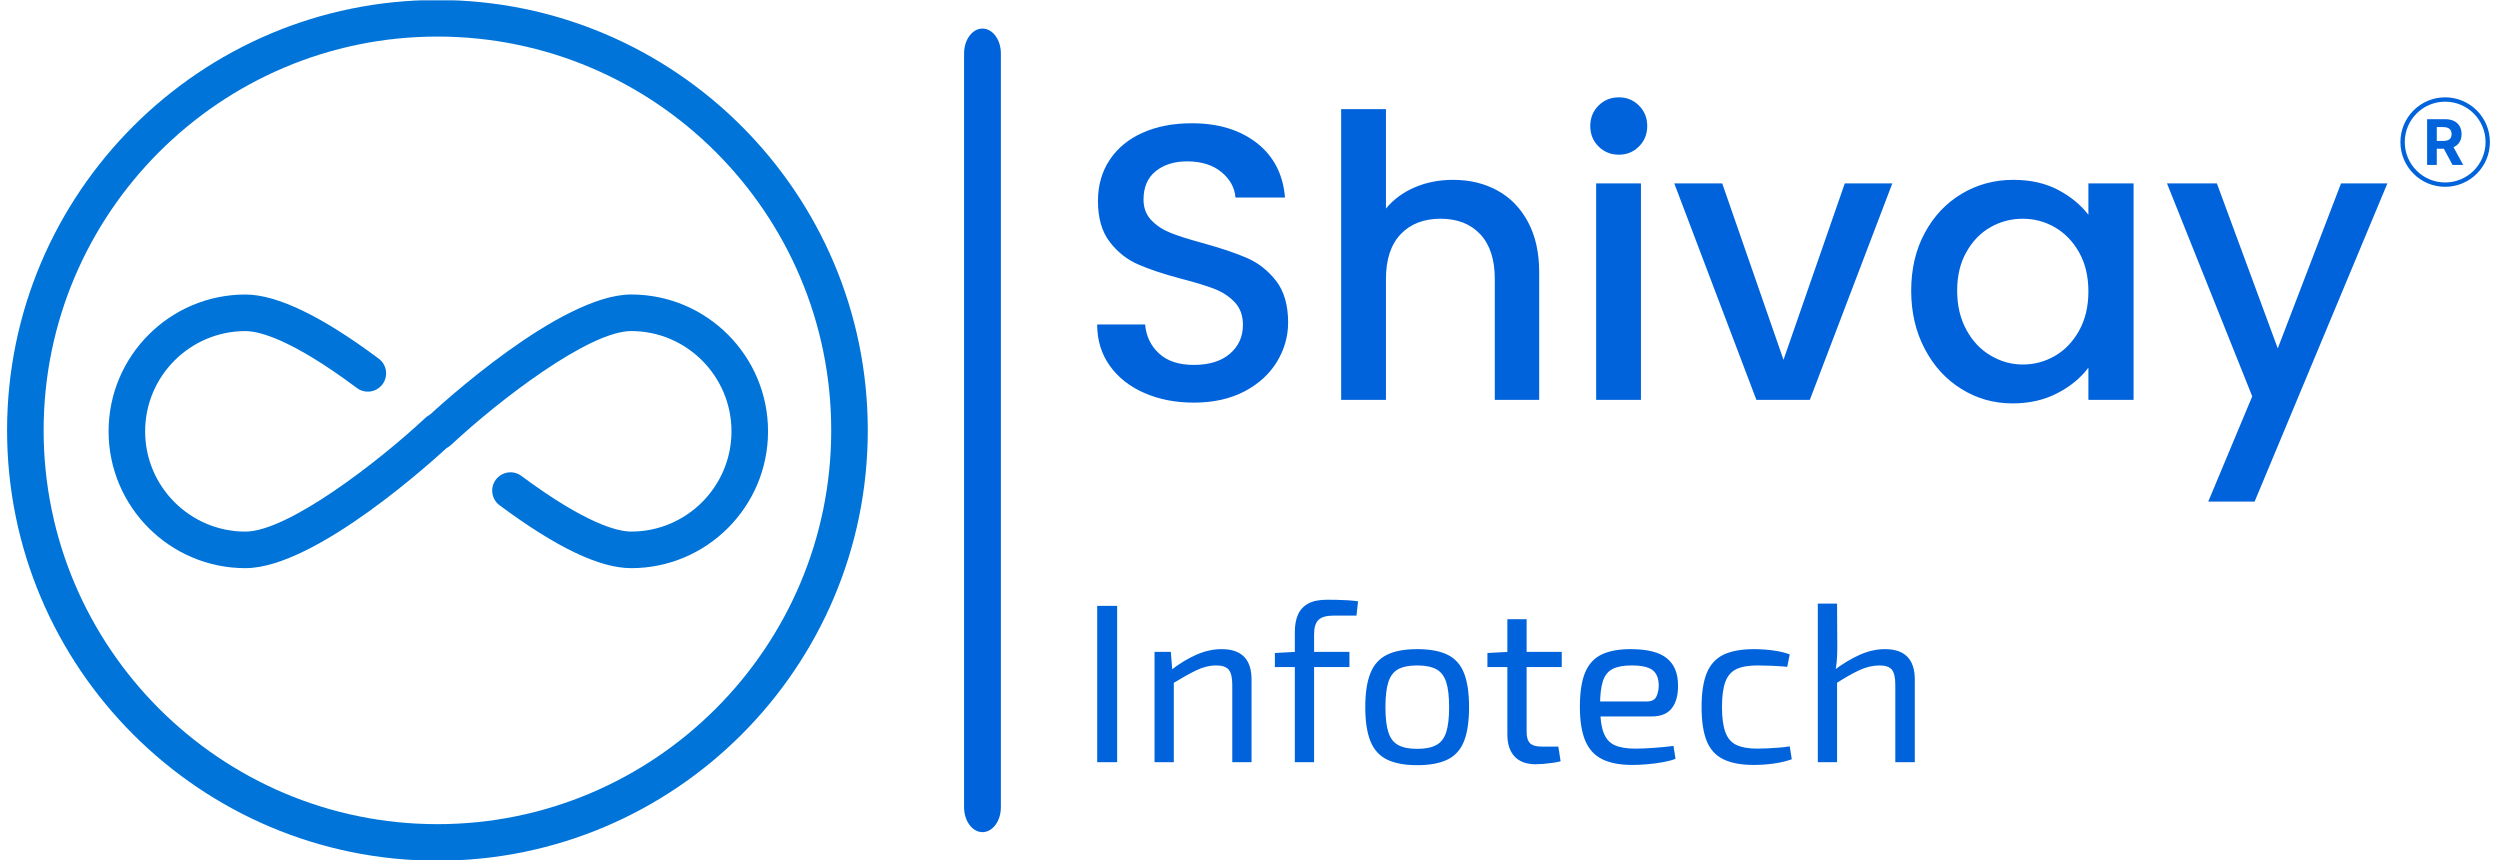
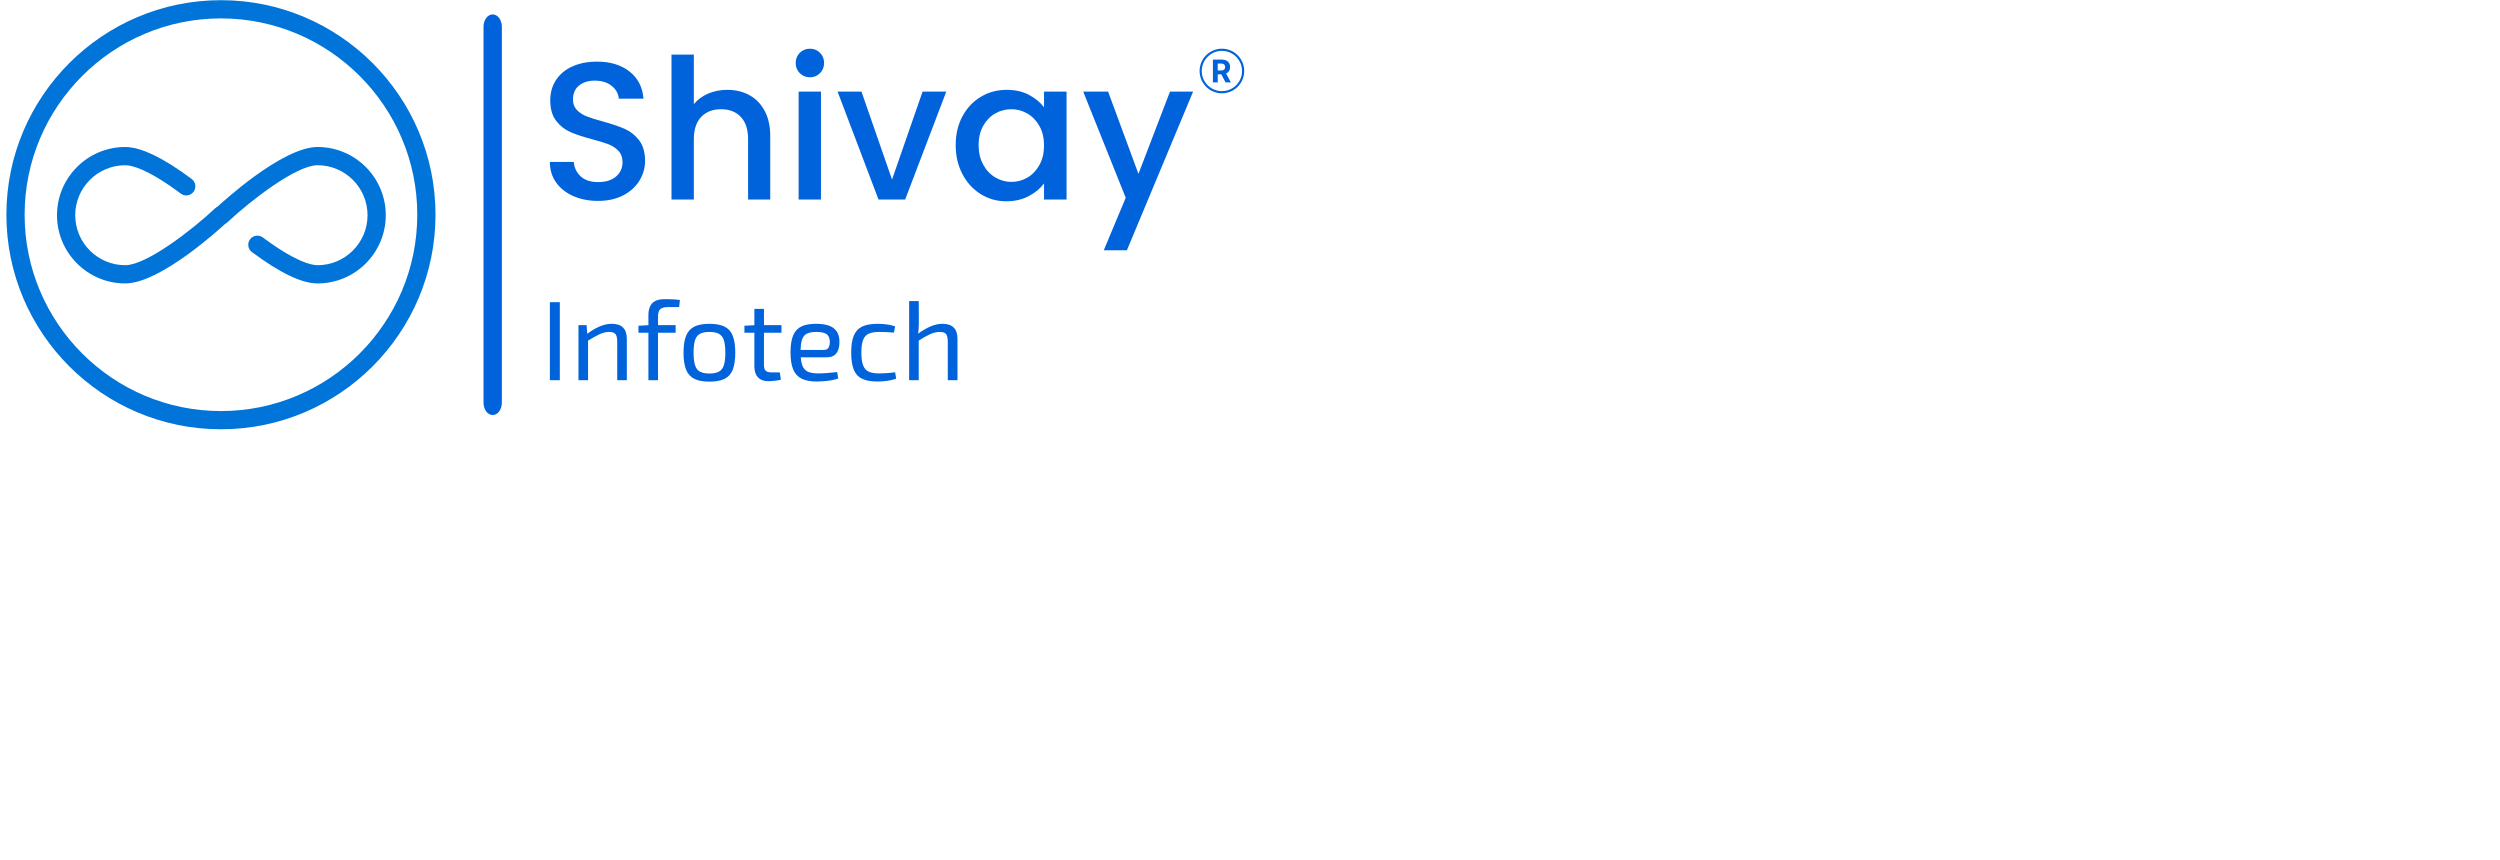
<svg xmlns="http://www.w3.org/2000/svg" version="1.1" width="500" height="172" viewBox="0 0 1000 345">
  <g transform="matrix(1,0,0,1,-0.605646,0.1408205)">
-     <svg viewBox="0 0 396 137" data-background-color="#ffffff" preserveAspectRatio="xMidYMid meet" height="345" width="1000">
+     <svg viewBox="0 0 396 137" data-background-color="#ffffff" preserveAspectRatio="xMidYMid meet" height="172" width="500">
      <g id="tight-bounds" transform="matrix(1,0,0,1,0.2398358,-0.05592002)">
        <svg viewBox="0 0 395.52 137.112" height="137.112" width="395.52">
          <g>
            <svg viewBox="0 0 705.092 244.429" height="137.112" width="395.52">
              <g>
                <rect width="10.447" height="228.203" x="271.778" y="8.113" fill="#0063db" opacity="1" stroke-width="0" stroke="transparent" fill-opacity="1" class="rect-i$-0" data-fill-palette-color="primary" rx="1%" id="i$-0" data-palette-color="#0063db" />
              </g>
              <g transform="matrix(1,0,0,1,309.5716,27.12992)">
                <svg viewBox="0 0 395.52 190.169" height="190.169" width="395.52">
                  <g id="textblocktransform">
                    <svg viewBox="0 0 395.52 190.169" height="190.169" width="395.52" id="textblock">
                      <g>
                        <svg viewBox="0 0 395.52 115.839" height="115.839" width="395.52">
                          <g transform="matrix(1,0,0,1,0,0)">
                            <svg width="395.52" viewBox="2.9 -38.5 177.234 51.45" height="115.839" data-palette-color="#0063db">
                              <g transform="matrix(1,0,0,1,0,0)">
                                <g>
                                  <svg width="4.594" viewBox="3.16 -36.36 28.68 36.36" height="5.826" data-palette-color="#0063db" id="scriptelement" x="172.144" y="-35.72">
                                    <path d="M10.85 0L3.16 0 3.16-36.36 17.51-36.36Q21.63-36.36 24.55-34.9 27.47-33.43 29-30.76 30.54-28.09 30.54-24.49L30.54-24.49Q30.54-20.86 28.98-18.26 27.41-15.66 24.46-14.28 21.5-12.89 17.31-12.89L17.31-12.89 7.71-12.89 7.71-19.07 16.07-19.07Q18.27-19.07 19.73-19.67 21.18-20.28 21.9-21.48 22.62-22.69 22.62-24.49L22.62-24.49Q22.62-26.3 21.9-27.54 21.18-28.78 19.72-29.43 18.25-30.08 16.03-30.08L16.03-30.08 10.85-30.08 10.85 0ZM14.51-16.55L22.8-16.55 31.84 0 23.35 0 14.51-16.55Z" opacity="1" transform="matrix(1,0,0,1,0,0)" fill="#0063db" class="undefined-123" id="av-123" />
                                  </svg>
                                </g>
                              </g>
                              <path d="M168.747-32.807C168.747-35.951 171.296-38.5 174.441-38.5 177.585-38.5 180.134-35.951 180.134-32.807 180.134-29.663 177.585-27.114 174.441-27.114 171.296-27.114 168.747-29.663 168.747-32.807ZM174.441-27.666C177.28-27.666 179.581-29.968 179.581-32.807 179.581-35.646 177.28-37.947 174.441-37.947 171.602-37.947 169.3-35.646 169.3-32.807 169.3-29.968 171.602-27.666 174.441-27.666Z" fill="#0063db" id="scriptcircle" data-fill-palette-color="primary" />
                              <path d="M15.2 0.35Q11.7 0.35 8.9-0.88 6.1-2.1 4.5-4.35 2.9-6.6 2.9-9.6L2.9-9.6 9-9.6Q9.2-7.35 10.78-5.9 12.35-4.45 15.2-4.45L15.2-4.45Q18.15-4.45 19.8-5.88 21.45-7.3 21.45-9.55L21.45-9.55Q21.45-11.3 20.43-12.4 19.4-13.5 17.88-14.1 16.35-14.7 13.65-15.4L13.65-15.4Q10.25-16.3 8.13-17.23 6-18.15 4.5-20.1 3-22.05 3-25.3L3-25.3Q3-28.3 4.5-30.55 6-32.8 8.7-34 11.4-35.2 14.95-35.2L14.95-35.2Q20-35.2 23.23-32.68 26.45-30.15 26.8-25.75L26.8-25.75 20.5-25.75Q20.35-27.65 18.7-29 17.05-30.35 14.35-30.35L14.35-30.35Q11.9-30.35 10.35-29.1 8.8-27.85 8.8-25.5L8.8-25.5Q8.8-23.9 9.78-22.88 10.75-21.85 12.25-21.25 13.75-20.65 16.35-19.95L16.35-19.95Q19.8-19 21.98-18.05 24.15-17.1 25.68-15.13 27.2-13.15 27.2-9.85L27.2-9.85Q27.2-7.2 25.78-4.85 24.35-2.5 21.63-1.07 18.9 0.35 15.2 0.35L15.2 0.35ZM48.2-28Q51.35-28 53.82-26.65 56.3-25.3 57.72-22.65 59.15-20 59.15-16.25L59.15-16.25 59.15 0 53.5 0 53.5-15.4Q53.5-19.1 51.65-21.08 49.8-23.05 46.6-23.05L46.6-23.05Q43.4-23.05 41.52-21.08 39.65-19.1 39.65-15.4L39.65-15.4 39.65 0 33.95 0 33.95-37 39.65-37 39.65-24.35Q41.1-26.1 43.32-27.05 45.55-28 48.2-28L48.2-28ZM69.3-31.2Q67.75-31.2 66.7-32.25 65.65-33.3 65.65-34.85L65.65-34.85Q65.65-36.4 66.7-37.45 67.75-38.5 69.3-38.5L69.3-38.5Q70.8-38.5 71.85-37.45 72.9-36.4 72.9-34.85L72.9-34.85Q72.9-33.3 71.85-32.25 70.8-31.2 69.3-31.2L69.3-31.2ZM66.4-27.55L72.1-27.55 72.1 0 66.4 0 66.4-27.55ZM82.44-27.55L90.24-5.1 98.04-27.55 104.09-27.55 93.59 0 86.79 0 76.34-27.55 82.44-27.55ZM106.49-13.9Q106.49-18.05 108.22-21.25 109.94-24.45 112.92-26.23 115.89-28 119.49-28L119.49-28Q122.74-28 125.17-26.73 127.59-25.45 129.04-23.55L129.04-23.55 129.04-27.55 134.79-27.55 134.79 0 129.04 0 129.04-4.1Q127.59-2.15 125.09-0.85 122.59 0.45 119.39 0.45L119.39 0.45Q115.84 0.45 112.89-1.38 109.94-3.2 108.22-6.48 106.49-9.75 106.49-13.9L106.49-13.9ZM129.04-13.8Q129.04-16.65 127.87-18.75 126.69-20.85 124.79-21.95 122.89-23.05 120.69-23.05L120.69-23.05Q118.49-23.05 116.59-21.98 114.69-20.9 113.52-18.82 112.34-16.75 112.34-13.9L112.34-13.9Q112.34-11.05 113.52-8.9 114.69-6.75 116.62-5.63 118.54-4.5 120.69-4.5L120.69-4.5Q122.89-4.5 124.79-5.6 126.69-6.7 127.87-8.83 129.04-10.95 129.04-13.8L129.04-13.8ZM161.19-27.55L167.09-27.55 150.19 12.95 144.29 12.95 149.89-0.45 139.04-27.55 145.39-27.55 153.14-6.55 161.19-27.55Z" opacity="1" transform="matrix(1,0,0,1,0,0)" fill="#0063db" class="undefined-text-0" data-fill-palette-color="primary" id="text-0" />
                            </svg>
                          </g>
                        </svg>
                      </g>
                      <g transform="matrix(1,0,0,1,0,143.1862)">
                        <svg viewBox="0 0 232.21 46.983" height="46.983" width="232.21">
                          <g transform="matrix(1,0,0,1,0,0)">
                            <svg width="232.21" viewBox="4.35 -35.85 180.38 36.5" height="46.983" data-palette-color="#0063db">
                              <path d="M4.35-34.5L8.75-34.5 8.75 0 4.35 0 4.35-34.5ZM31.8-24.95L31.8-24.95Q38.4-24.95 38.4-18.25L38.4-18.25 38.4 0 34.15 0 34.15-17.05Q34.15-19.5 33.35-20.43 32.55-21.35 30.65-21.35L30.65-21.35Q28.4-21.35 26.15-20.25 23.9-19.15 20.8-17.25L20.8-17.25 20.6-20.3Q23.45-22.5 26.25-23.73 29.05-24.95 31.8-24.95ZM17-24.35L20.6-24.35 20.95-19.7 21.25-18.95 21.25 0 17 0 17-24.35ZM55.05-35.85L55.05-35.85Q55.85-35.85 57.1-35.83 58.34-35.8 59.65-35.73 60.95-35.65 61.9-35.5L61.9-35.5 61.55-32.35 56.55-32.35Q54.15-32.35 53.17-31.4 52.2-30.45 52.2-28.25L52.2-28.25 52.2 0 47.95 0 47.95-28.7Q47.95-31 48.65-32.58 49.35-34.15 50.9-35 52.45-35.85 55.05-35.85ZM48.2-24.35L60-24.35 60-21 43.55-21 43.55-24.1 48.2-24.35ZM74.94-24.95L74.94-24.95Q79.14-24.95 81.67-23.7 84.19-22.45 85.29-19.63 86.39-16.8 86.39-12.15L86.39-12.15Q86.39-7.5 85.29-4.67 84.19-1.85 81.67-0.6 79.14 0.65 74.94 0.65L74.94 0.65Q70.79 0.65 68.27-0.6 65.74-1.85 64.62-4.67 63.49-7.5 63.49-12.15L63.49-12.15Q63.49-16.8 64.62-19.63 65.74-22.45 68.27-23.7 70.79-24.95 74.94-24.95ZM74.94-21.35L74.94-21.35Q72.29-21.35 70.77-20.53 69.24-19.7 68.59-17.7 67.94-15.7 67.94-12.15L67.94-12.15Q67.94-8.6 68.59-6.6 69.24-4.6 70.77-3.78 72.29-2.95 74.94-2.95L74.94-2.95Q77.59-2.95 79.14-3.78 80.69-4.6 81.34-6.6 81.99-8.6 81.99-12.15L81.99-12.15Q81.99-15.7 81.34-17.7 80.69-19.7 79.14-20.53 77.59-21.35 74.94-21.35ZM94.84-31.55L99.09-31.55 99.09-6.7Q99.09-4.95 99.84-4.2 100.59-3.45 102.39-3.45L102.39-3.45 106.09-3.45 106.59-0.2Q105.79 0 104.74 0.15 103.69 0.3 102.69 0.38 101.69 0.45 101.09 0.45L101.09 0.45Q98.04 0.45 96.44-1.25 94.84-2.95 94.84-6.15L94.84-6.15 94.84-31.55ZM95.24-24.35L106.84-24.35 106.84-21 90.44-21 90.44-24.1 95.24-24.35ZM122.04-24.95L122.04-24.95Q127.54-24.95 130.01-22.95 132.49-20.95 132.49-17L132.49-17Q132.54-13.75 131.14-11.93 129.74-10.1 126.69-10.1L126.69-10.1 112.49-10.1 112.49-13.4 125.59-13.4Q127.24-13.4 127.74-14.53 128.24-15.65 128.24-17L128.24-17Q128.19-19.35 126.84-20.35 125.49-21.35 122.24-21.35L122.24-21.35Q119.59-21.35 118.06-20.58 116.54-19.8 115.91-17.88 115.29-15.95 115.29-12.5L115.29-12.5Q115.29-8.6 116.06-6.55 116.84-4.5 118.54-3.75 120.24-3 123.04-3L123.04-3Q124.99-3 127.31-3.18 129.64-3.35 131.49-3.6L131.49-3.6 131.94-0.75Q130.79-0.3 129.11 0 127.44 0.3 125.66 0.45 123.89 0.6 122.49 0.6L122.49 0.6Q118.29 0.6 115.74-0.68 113.19-1.95 112.01-4.78 110.84-7.6 110.84-12.25L110.84-12.25Q110.84-17.05 112.01-19.83 113.19-22.6 115.66-23.78 118.14-24.95 122.04-24.95ZM149.29-24.95L149.29-24.95Q150.39-24.95 151.74-24.85 153.09-24.75 154.51-24.5 155.94-24.25 157.14-23.8L157.14-23.8 156.59-21.05Q154.94-21.2 153.11-21.28 151.29-21.35 149.99-21.35L149.99-21.35Q147.09-21.35 145.39-20.55 143.69-19.75 142.94-17.75 142.19-15.75 142.19-12.2L142.19-12.2Q142.19-8.65 142.94-6.63 143.69-4.6 145.39-3.8 147.09-3 149.99-3L149.99-3Q150.74-3 151.94-3.05 153.14-3.1 154.51-3.2 155.89-3.3 157.14-3.5L157.14-3.5 157.59-0.65Q155.74 0 153.56 0.3 151.39 0.6 149.24 0.6L149.24 0.6Q145.04 0.6 142.49-0.65 139.94-1.9 138.81-4.7 137.69-7.5 137.69-12.2L137.69-12.2Q137.69-16.9 138.84-19.7 139.99-22.5 142.54-23.73 145.09-24.95 149.29-24.95ZM178.13-24.95L178.13-24.95Q184.73-24.95 184.73-18.25L184.73-18.25 184.73 0 180.43 0 180.43-17.05Q180.43-19.5 179.66-20.43 178.88-21.35 176.98-21.35L176.98-21.35Q174.73-21.35 172.48-20.3 170.23-19.25 167.13-17.25L167.13-17.25 166.93-20.3Q169.78-22.45 172.58-23.7 175.38-24.95 178.13-24.95ZM163.33-35L167.58-35 167.63-25.35Q167.63-23.7 167.51-22.25 167.38-20.8 167.13-19.7L167.13-19.7 167.58-18.95 167.58 0 163.33 0 163.33-35Z" opacity="1" transform="matrix(1,0,0,1,0,0)" fill="#0063db" class="undefined-text-1" data-fill-palette-color="secondary" id="text-1" />
                            </svg>
                          </g>
                        </svg>
                      </g>
                    </svg>
                  </g>
                </svg>
              </g>
              <g>
                <svg viewBox="0 0 244.431 244.429" height="244.429" width="244.431">
                  <g>
                    <svg version="1.1" x="0" y="0" viewBox="5.228 5.229 89.543 89.542" enable-background="new 0 0 100 100" xml:space="preserve" height="244.429" width="244.431" class="icon-icon-0" data-fill-palette-color="accent" id="icon-0">
                      <g fill="#0074d9" data-fill-palette-color="accent">
                        <path d="M50 94.771C25.312 94.771 5.228 74.688 5.228 50 5.228 25.313 25.312 5.229 50 5.229c24.688 0 44.771 20.084 44.771 44.771C94.771 74.688 74.688 94.771 50 94.771zM50 9.033C27.409 9.033 9.031 27.41 9.031 50S27.409 90.969 50 90.969 90.967 72.59 90.967 50 72.59 9.033 50 9.033z" fill="#0074d9" data-fill-palette-color="accent" />
                        <g fill="#0074d9" data-fill-palette-color="accent">
                          <path d="M30.022 64.336c-7.849 0-14.234-6.386-14.234-14.233 0-7.85 6.386-14.234 14.234-14.234 3.276 0 7.944 2.246 13.875 6.676 0.842 0.628 1.015 1.82 0.385 2.663-0.628 0.842-1.82 1.016-2.662 0.385-6.896-5.149-10.227-5.919-11.599-5.919-5.751 0-10.43 4.68-10.43 10.431 0 5.75 4.679 10.428 10.43 10.428 4.415 0 13.82-7.25 18.711-11.818 0.769-0.717 1.973-0.676 2.689 0.093 0.718 0.768 0.677 1.969-0.092 2.688C49.924 52.807 37.373 64.336 30.022 64.336z" fill="#0074d9" data-fill-palette-color="accent" />
                          <path d="M70.16 64.336c-3.287 0-7.766-2.141-13.693-6.541-0.844-0.626-1.02-1.818-0.395-2.662 0.628-0.843 1.818-1.02 2.662-0.393 6.785 5.039 10.072 5.791 11.426 5.791 5.751 0 10.43-4.68 10.43-10.429 0-5.751-4.679-10.431-10.43-10.431-4.414 0-13.82 7.25-18.711 11.819-0.768 0.718-1.971 0.676-2.689-0.092-0.716-0.769-0.675-1.971 0.092-2.688 1.407-1.314 13.96-12.844 21.309-12.844 7.851 0 14.233 6.385 14.233 14.234S78.012 64.336 70.16 64.336z" fill="#0074d9" data-fill-palette-color="accent" />
                        </g>
                      </g>
                    </svg>
                  </g>
                </svg>
              </g>
            </svg>
          </g>
          <defs />
        </svg>
        <rect width="395.52" height="137.112" fill="none" stroke="none" visibility="hidden" />
      </g>
    </svg>
  </g>
</svg>
